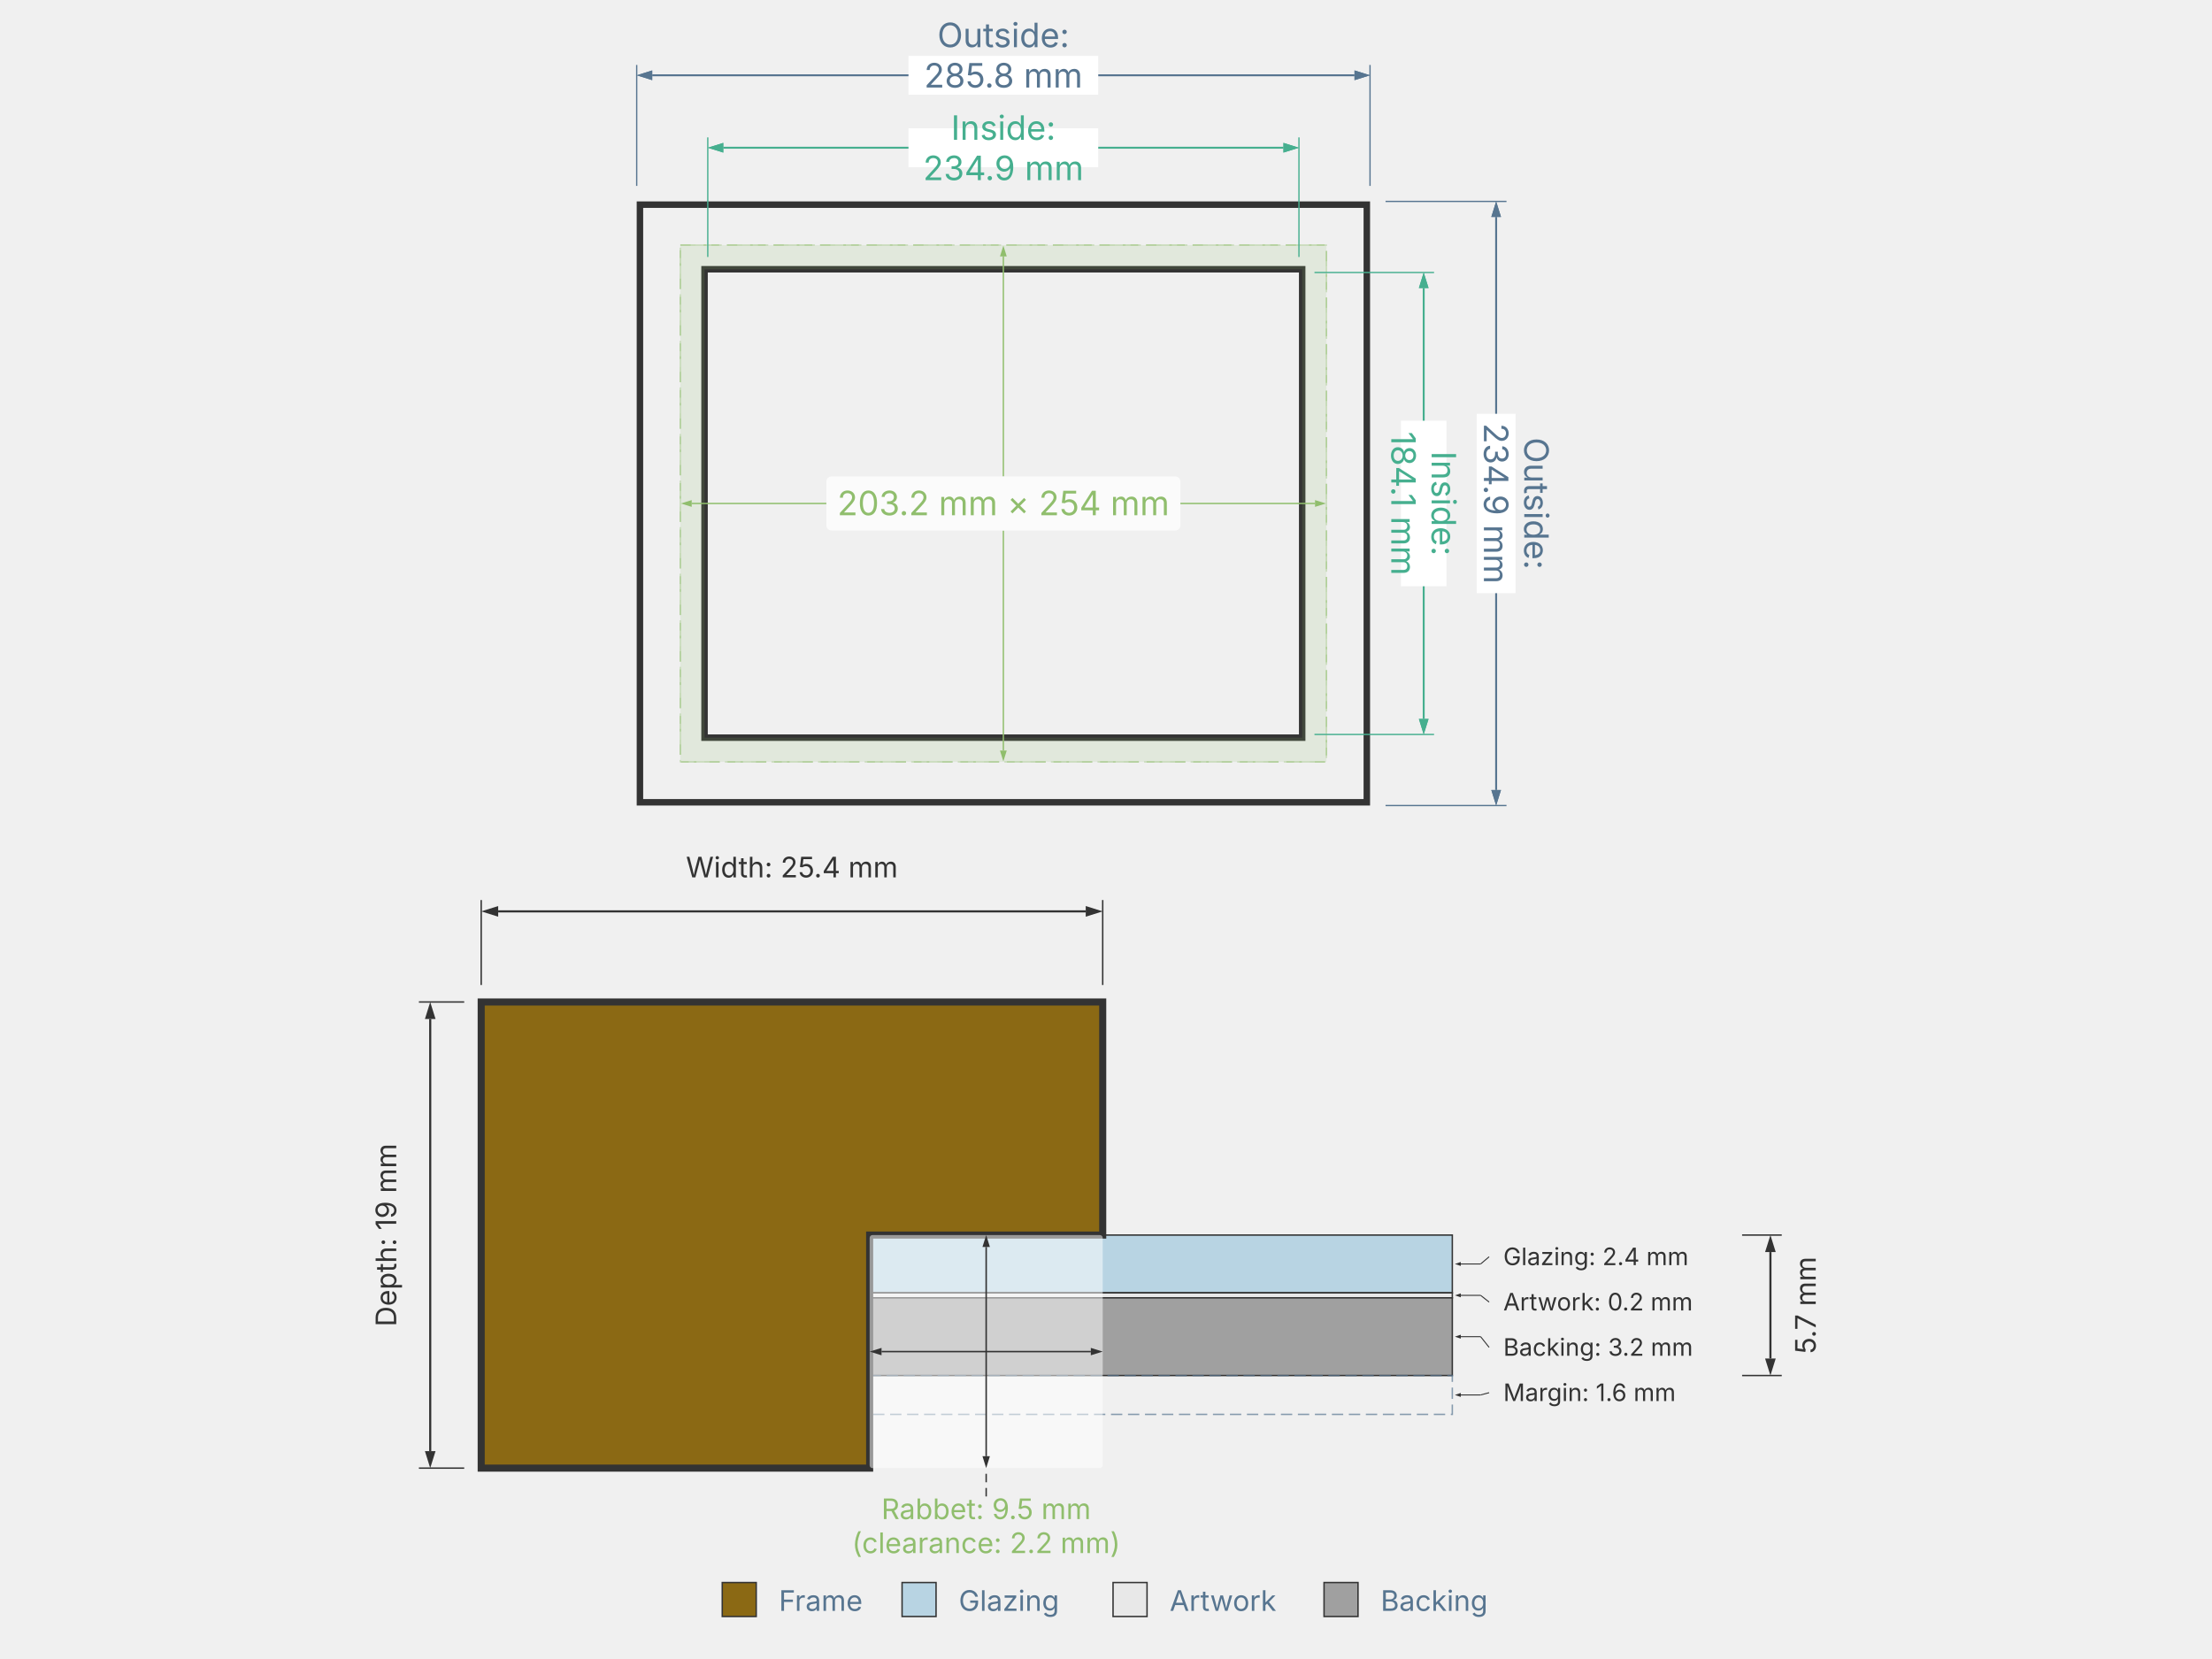
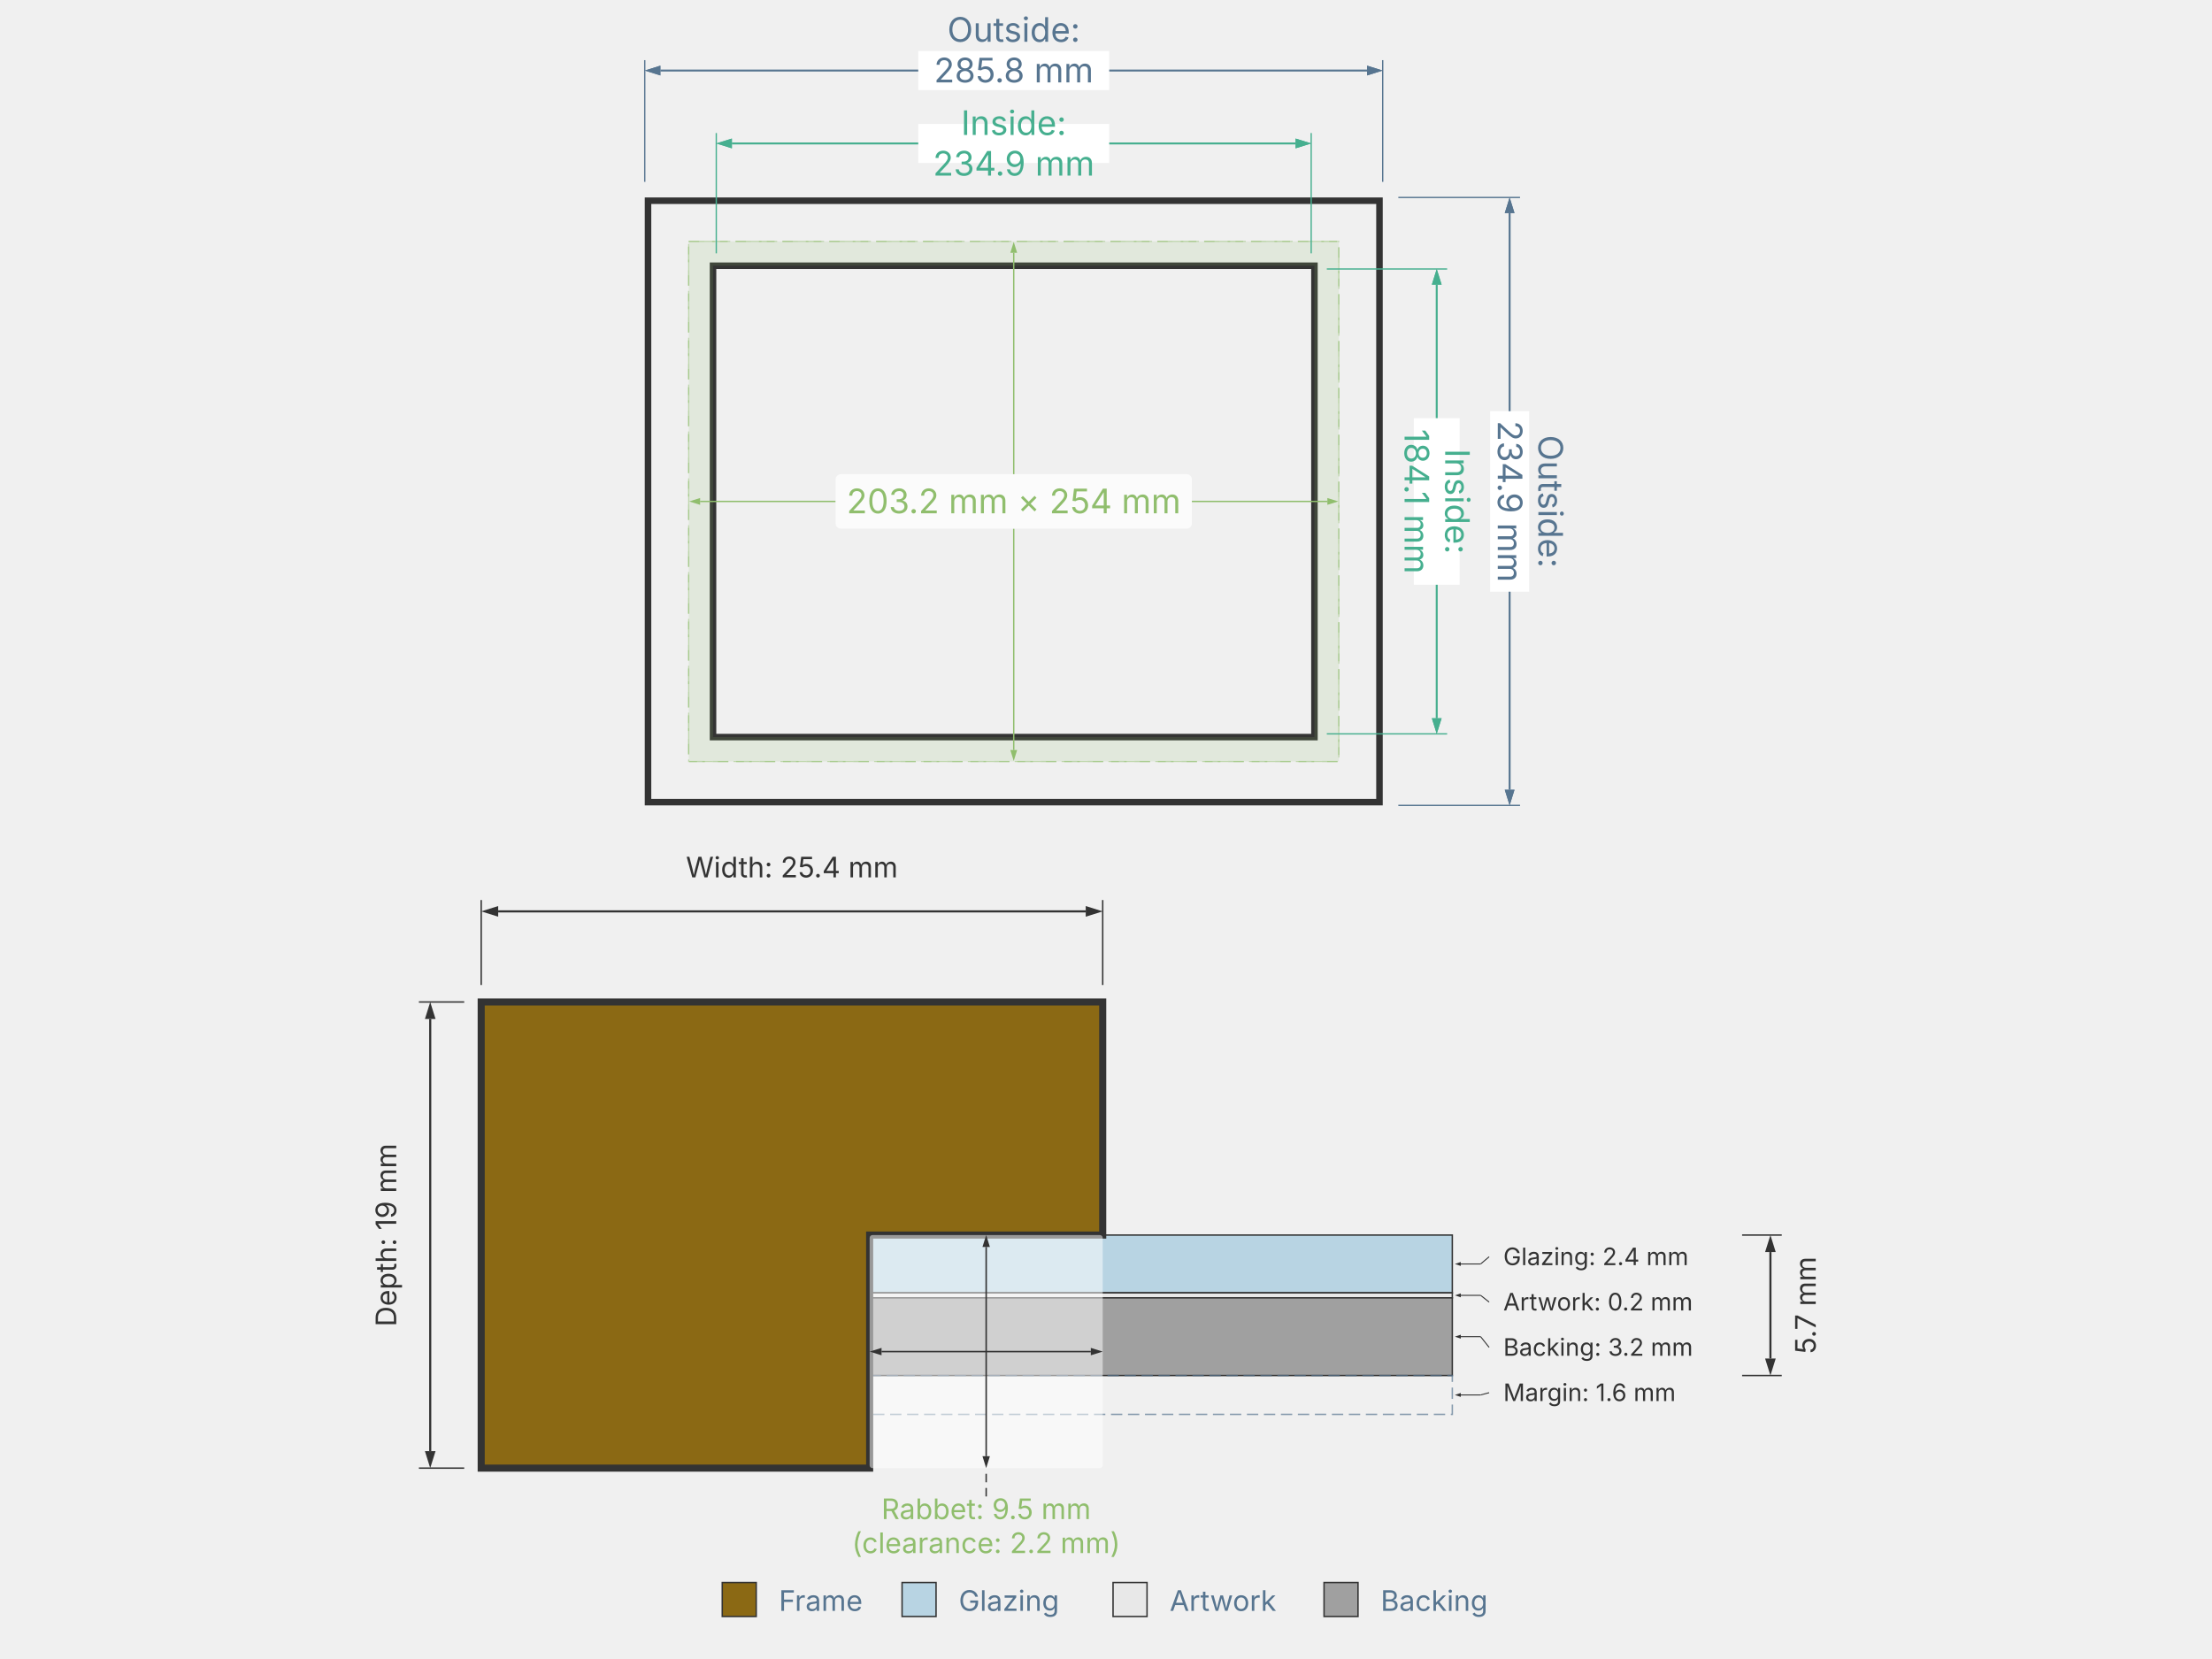
<svg xmlns="http://www.w3.org/2000/svg" viewBox="0 0 800.00 600.00">
-   <g id="plan-view" transform="translate(-11.40, 7.58) scale(0.9357)">
+   <g id="plan-view" transform="translate(-10.01, 5.74) scale(0.9416)">
    <defs>
      <pattern id="hatch" patternUnits="userSpaceOnUse" width="4" height="4">
        <path d="M-1,1 l2,-2 M0,4 l4,-4 M3,5 l2,-2" stroke="#CCCCCC" stroke-width="0.5" />
      </pattern>
    </defs>
    <g id="geometry">
      <rect x="259.53" y="71.00" width="280.95" height="231.00" stroke="#333333" stroke-width="2.5" fill="none" />
      <rect x="284.50" y="95.97" width="231.00" height="181.05" stroke="#333333" stroke-width="2.5" fill="none" />
    </g>
    <g id="rabbet-overlap">
      <path d="M275.14,86.61 h249.73 v199.78 h-249.73 Z M284.50,95.97 v181.05 h231.00 v-181.05 Z" fill="#90be6d" fill-opacity="0.15" fill-rule="evenodd" stroke="none" />
      <rect x="275.14" y="86.61" width="249.73" height="199.78" fill="none" stroke="#90be6d" stroke-width="0.40" stroke-dasharray="4,2" stroke-opacity="0.5" />
    </g>
    <g id="content-boundary">
      <rect x="275.14" y="86.61" width="249.73" height="199.78" stroke="#90be6d" stroke-width="0.5" stroke-dasharray="6,3" fill="none" opacity="0.5" />
    </g>
    <g id="dimensions">
      <g class="dimension">
        <line x1="285.75" y1="91.22" x2="285.75" y2="45.00" stroke="#46af8f" stroke-width="0.5" />
        <line x1="514.25" y1="91.22" x2="514.25" y2="45.00" stroke="#46af8f" stroke-width="0.5" />
        <polygon points="285.75,49.00 291.75,50.88 291.75,47.12" fill="#46af8f" data-arrow="true" />
        <line x1="291.75" y1="49.00" x2="508.25" y2="49.00" stroke="#46af8f" stroke-width="0.75" />
        <polygon points="514.25,49.00 508.25,47.12 508.25,50.88" fill="#46af8f" data-arrow="true" />
        <rect x="363.33" y="41.50" width="73.34" height="15.00" fill="#FFFFFF" stroke="none" />
        <polygon points="285.75,49.00 291.75,50.88 291.75,47.12" fill="#46af8f" data-arrow="true" />
        <polygon points="514.25,49.00 508.25,47.12 508.25,50.88" fill="#46af8f" data-arrow="true" />
      </g>
      <g class="dimension">
        <line x1="258.28" y1="63.75" x2="258.28" y2="17.00" stroke="#577590" stroke-width="0.5" />
        <line x1="541.72" y1="63.75" x2="541.72" y2="17.00" stroke="#577590" stroke-width="0.5" />
        <polygon points="258.28,21.00 264.28,22.88 264.28,19.12" fill="#577590" data-arrow="true" />
        <line x1="264.28" y1="21.00" x2="535.72" y2="21.00" stroke="#577590" stroke-width="0.75" />
        <polygon points="541.72,21.00 535.72,19.12 535.72,22.88" fill="#577590" data-arrow="true" />
        <rect x="363.33" y="13.50" width="73.34" height="15.00" fill="#FFFFFF" stroke="none" />
        <polygon points="258.28,21.00 264.28,22.88 264.28,19.12" fill="#577590" data-arrow="true" />
        <polygon points="541.72,21.00 535.72,19.12 535.72,22.88" fill="#577590" data-arrow="true" />
      </g>
      <g class="dimension">
        <line x1="520.25" y1="97.22" x2="566.47" y2="97.22" stroke="#46af8f" stroke-width="0.5" />
        <line x1="520.25" y1="275.78" x2="566.47" y2="275.78" stroke="#46af8f" stroke-width="0.5" />
        <polygon points="562.47,97.22 560.60,103.22 564.35,103.22" fill="#46af8f" data-arrow="true" />
        <line x1="562.47" y1="103.22" x2="562.47" y2="269.78" stroke="#46af8f" stroke-width="0.75" />
        <polygon points="562.47,275.78 564.35,269.78 560.60,269.78" fill="#46af8f" data-arrow="true" />
        <rect x="553.67" y="154.51" width="17.60" height="63.99" fill="#FFFFFF" stroke="none" />
        <polygon points="562.47,97.22 560.60,103.22 564.35,103.22" fill="#46af8f" data-arrow="true" />
        <polygon points="562.47,275.78 564.35,269.78 560.60,269.78" fill="#46af8f" data-arrow="true" />
      </g>
      <g class="dimension">
        <line x1="547.72" y1="69.75" x2="594.47" y2="69.75" stroke="#577590" stroke-width="0.5" />
        <line x1="547.72" y1="303.25" x2="594.47" y2="303.25" stroke="#577590" stroke-width="0.5" />
        <polygon points="590.47,69.75 588.60,75.75 592.35,75.75" fill="#577590" data-arrow="true" />
        <line x1="590.47" y1="75.75" x2="590.47" y2="297.25" stroke="#577590" stroke-width="0.75" />
        <polygon points="590.47,303.25 592.35,297.25 588.60,297.25" fill="#577590" data-arrow="true" />
        <rect x="582.97" y="151.83" width="15.00" height="69.34" fill="#FFFFFF" stroke="none" />
        <polygon points="590.47,69.75 588.60,75.75 592.35,75.75" fill="#577590" data-arrow="true" />
        <polygon points="590.47,303.25 592.35,297.25 588.60,297.25" fill="#577590" data-arrow="true" />
      </g>
-       <text transform="translate(400.00, 41.20)" fill="#46af8f" font-family="Inter, system-ui, -apple-system, sans-serif" font-size="13px" text-anchor="middle" dominant-baseline="central">Inside:</text>
-       <text transform="translate(400.00, 56.80)" fill="#46af8f" font-family="Inter, system-ui, -apple-system, sans-serif" font-size="13px" text-anchor="middle" dominant-baseline="central">234.9 mm</text>
-       <text transform="translate(400.00, 5.40)" fill="#577590" font-family="Inter, system-ui, -apple-system, sans-serif" font-size="13px" text-anchor="middle" dominant-baseline="central">Outside:</text>
-       <text transform="translate(400.00, 21.00)" fill="#577590" font-family="Inter, system-ui, -apple-system, sans-serif" font-size="13px" text-anchor="middle" dominant-baseline="central">285.8 mm</text>
-       <text transform="rotate(90 570.27 186.50)" x="570.27" y="186.50" fill="#46af8f" font-family="Inter, system-ui, -apple-system, sans-serif" font-size="13px" text-anchor="middle" dominant-baseline="central">Inside:</text>
-       <text transform="rotate(90 554.67 186.50)" x="554.67" y="186.50" fill="#46af8f" font-family="Inter, system-ui, -apple-system, sans-serif" font-size="13px" text-anchor="middle" dominant-baseline="central">184.1 mm</text>
-       <text transform="rotate(90 606.07 186.50)" x="606.07" y="186.50" fill="#577590" font-family="Inter, system-ui, -apple-system, sans-serif" font-size="13px" text-anchor="middle" dominant-baseline="central">Outside:</text>
-       <text transform="rotate(90 590.47 186.50)" x="590.47" y="186.50" fill="#577590" font-family="Inter, system-ui, -apple-system, sans-serif" font-size="13px" text-anchor="middle" dominant-baseline="central">234.9 mm</text>
+       <text transform="translate(400.00, 45.75)" fill="#46af8f" font-family="Inter, system-ui, -apple-system, sans-serif" font-size="13px" text-anchor="middle">Inside:</text>
+       <text transform="translate(400.00, 61.35)" fill="#46af8f" font-family="Inter, system-ui, -apple-system, sans-serif" font-size="13px" text-anchor="middle">234.9 mm</text>
+       <text transform="translate(400.00, 9.95)" fill="#577590" font-family="Inter, system-ui, -apple-system, sans-serif" font-size="13px" text-anchor="middle">Outside:</text>
+       <text transform="translate(400.00, 25.55)" fill="#577590" font-family="Inter, system-ui, -apple-system, sans-serif" font-size="13px" text-anchor="middle">285.8 mm</text>
+       <text transform="rotate(90 570.27 186.50)" x="570.27" y="191.05" fill="#46af8f" font-family="Inter, system-ui, -apple-system, sans-serif" font-size="13px" text-anchor="middle">Inside:</text>
+       <text transform="rotate(90 554.67 186.50)" x="554.67" y="191.05" fill="#46af8f" font-family="Inter, system-ui, -apple-system, sans-serif" font-size="13px" text-anchor="middle">184.1 mm</text>
+       <text transform="rotate(90 606.07 186.50)" x="606.07" y="191.05" fill="#577590" font-family="Inter, system-ui, -apple-system, sans-serif" font-size="13px" text-anchor="middle">Outside:</text>
+       <text transform="rotate(90 590.47 186.50)" x="590.47" y="191.05" fill="#577590" font-family="Inter, system-ui, -apple-system, sans-serif" font-size="13px" text-anchor="middle">234.9 mm</text>
    </g>
    <g id="artwork-indicator">
      <polygon points="275.34,186.50 279.54,187.81 279.54,185.19" fill="#90be6d" data-arrow="true" />
      <line x1="279.54" y1="186.50" x2="331.59" y2="186.50" stroke="#90be6d" stroke-width="0.525" />
      <line x1="468.41" y1="186.50" x2="520.46" y2="186.50" stroke="#90be6d" stroke-width="0.525" />
      <polygon points="524.66,186.50 520.46,185.19 520.46,187.81" fill="#90be6d" data-arrow="true" />
      <polygon points="400.00,86.81 398.69,91.01 401.31,91.01" fill="#90be6d" data-arrow="true" />
      <line x1="400.00" y1="91.01" x2="400.00" y2="176.05" stroke="#90be6d" stroke-width="0.525" />
      <line x1="400.00" y1="196.95" x2="400.00" y2="281.99" stroke="#90be6d" stroke-width="0.525" />
      <polygon points="400.00,286.19 401.31,281.99 398.69,281.99" fill="#90be6d" data-arrow="true" />
      <rect x="331.59" y="176.05" width="136.83" height="20.90" fill="#FFFFFF" fill-opacity="0.75" stroke="none" rx="2" />
      <text transform="translate(400.00, 191.05)" fill="#90be6d" font-family="Inter, system-ui, -apple-system, sans-serif" font-size="13.00px" text-anchor="middle">203.2 mm × 254 mm</text>
    </g>
  </g>
  <g id="section-view" transform="translate(-9.69, 310.15) scale(1.0242)">
    <defs>
      <pattern id="hatch" patternUnits="userSpaceOnUse" width="4" height="4">
        <path d="M-1,1 l2,-2 M0,4 l4,-4 M3,5 l2,-2" stroke="#CCCCCC" stroke-width="0.5" />
      </pattern>
    </defs>
    <g id="section-content" transform="translate(-2.88, 0)">
      <g id="section-geometry">
        <rect x="319.43" y="133.30" width="205.75" height="20.41" stroke="#333333" stroke-width="0.5" fill="#B8D4E3" />
        <rect x="319.43" y="153.71" width="205.75" height="1.76" stroke="#333333" stroke-width="0.5" fill="#E8E8E8" />
        <rect x="319.43" y="155.47" width="205.75" height="27.43" stroke="#333333" stroke-width="0.5" fill="#A0A0A0" />
        <rect x="319.43" y="182.90" width="205.75" height="13.72" stroke="#577590" stroke-width="0.5" stroke-dasharray="4,2" fill="none" opacity="0.7" />
        <polygon points="182.26,51.00 401.73,51.00 401.73,133.30 319.43,133.30 319.43,215.60 182.26,215.60" stroke="#333333" stroke-width="2.5" fill="#8B6914" />
      </g>
      <g id="section-dimensions">
        <line x1="176.26" y1="51.00" x2="160.26" y2="51.00" stroke="#333333" stroke-width="0.5" />
        <line x1="176.26" y1="215.60" x2="160.26" y2="215.60" stroke="#333333" stroke-width="0.5" />
        <polygon points="164.26,51.00 162.39,57.00 166.14,57.00" fill="#333333" data-arrow="true" />
        <line x1="164.26" y1="57.00" x2="164.26" y2="209.60" stroke="#333333" stroke-width="0.75" />
        <polygon points="164.26,215.60 166.14,209.60 162.39,209.60" fill="#333333" data-arrow="true" />
        <text x="152.26" y="133.30" fill="#333333" font-family="Inter, system-ui, -apple-system, sans-serif" font-size="10px" text-anchor="middle" transform="rotate(-90 152.26 133.30)">Depth: 19 mm</text>
        <line x1="182.26" y1="45.00" x2="182.26" y2="15.00" stroke="#333333" stroke-width="0.5" />
        <line x1="401.73" y1="45.00" x2="401.73" y2="15.00" stroke="#333333" stroke-width="0.5" />
        <polygon points="182.26,19.00 188.26,20.88 188.26,17.12" fill="#333333" data-arrow="true" />
        <line x1="188.26" y1="19.00" x2="395.73" y2="19.00" stroke="#333333" stroke-width="0.75" />
        <polygon points="401.73,19.00 395.73,17.12 395.73,20.88" fill="#333333" data-arrow="true" />
        <text transform="translate(291.99, 7.00)" fill="#333333" font-family="Inter, system-ui, -apple-system, sans-serif" font-size="10px" text-anchor="middle">Width: 25.4 mm</text>
        <rect x="319.43" y="133.30" width="82.30" height="82.30" fill="#FFFFFF" fill-opacity="0.5" stroke="none" rx="1" />
        <polygon points="319.43,174.45 323.63,175.76 323.63,173.14" fill="#333333" data-arrow="true" />
        <line x1="323.63" y1="174.45" x2="397.53" y2="174.45" stroke="#333333" stroke-width="0.525" />
        <polygon points="401.73,174.45 397.53,173.14 397.53,175.76" fill="#333333" data-arrow="true" />
        <polygon points="360.58,133.30 359.27,137.50 361.89,137.50" fill="#333333" data-arrow="true" />
        <line x1="360.58" y1="137.50" x2="360.58" y2="211.40" stroke="#333333" stroke-width="0.525" />
        <polygon points="360.58,215.60 361.89,211.40 359.27,211.40" fill="#333333" data-arrow="true" />
        <polygon points="526.08,143.51 528.18,144.21 528.18,142.81" fill="#333333" data-arrow="true" />
        <line x1="528.18" y1="143.51" x2="535.18" y2="143.51" stroke="#333333" stroke-width="0.35" />
        <line x1="535.18" y1="143.51" x2="538.18" y2="140.96" stroke="#333333" stroke-width="0.35" />
        <text transform="translate(543.18, 143.92)" fill="#333333" font-family="Inter, system-ui, -apple-system, sans-serif" font-size="8.5px">Glazing: 2.4 mm</text>
        <polygon points="526.08,154.59 528.18,155.29 528.18,153.89" fill="#333333" data-arrow="true" />
        <line x1="528.18" y1="154.59" x2="535.18" y2="154.59" stroke="#333333" stroke-width="0.35" />
        <line x1="535.18" y1="154.59" x2="538.18" y2="156.96" stroke="#333333" stroke-width="0.35" />
        <text transform="translate(543.18, 159.92)" fill="#333333" font-family="Inter, system-ui, -apple-system, sans-serif" font-size="8.5px">Artwork: 0.2 mm</text>
        <polygon points="526.08,169.18 528.18,169.88 528.18,168.48" fill="#333333" data-arrow="true" />
        <line x1="528.18" y1="169.18" x2="535.18" y2="169.18" stroke="#333333" stroke-width="0.35" />
        <line x1="535.18" y1="169.18" x2="538.18" y2="172.96" stroke="#333333" stroke-width="0.35" />
        <text transform="translate(543.18, 175.92)" fill="#333333" font-family="Inter, system-ui, -apple-system, sans-serif" font-size="8.5px">Backing: 3.2 mm</text>
        <polygon points="526.08,189.76 528.18,190.46 528.18,189.06" fill="#333333" data-arrow="true" />
        <line x1="528.18" y1="189.76" x2="535.18" y2="189.76" stroke="#333333" stroke-width="0.35" />
        <line x1="535.18" y1="189.76" x2="538.18" y2="188.96" stroke="#333333" stroke-width="0.35" />
        <text transform="translate(543.18, 191.92)" fill="#333333" font-family="Inter, system-ui, -apple-system, sans-serif" font-size="8.5px">Margin: 1.6 mm</text>
        <line x1="627.51" y1="133.30" x2="641.51" y2="133.30" stroke="#333333" stroke-width="0.5" />
        <line x1="627.51" y1="182.90" x2="641.51" y2="182.90" stroke="#333333" stroke-width="0.5" />
        <polygon points="637.51,133.30 635.63,139.30 639.38,139.30" fill="#333333" data-arrow="true" />
        <line x1="637.51" y1="139.30" x2="637.51" y2="176.90" stroke="#333333" stroke-width="0.75" />
        <polygon points="637.51,182.90 639.38,176.90 635.63,176.90" fill="#333333" data-arrow="true" />
        <text x="653.51" y="158.10" fill="#333333" font-family="Inter, system-ui, -apple-system, sans-serif" font-size="10px" text-anchor="middle" transform="rotate(-90 653.51 158.10)">5.7 mm</text>
        <line x1="360.58" y1="217.60" x2="360.58" y2="227.60" stroke="#333333" stroke-width="0.5" stroke-dasharray="3,2" />
        <text transform="translate(360.58, 233.60)" fill="#90be6d" font-family="Inter, system-ui, -apple-system, sans-serif" font-size="10px" text-anchor="middle">Rabbet: 9.5 mm</text>
        <text transform="translate(360.58, 245.60)" fill="#90be6d" font-family="Inter, system-ui, -apple-system, sans-serif" font-size="10px" text-anchor="middle">(clearance: 2.2 mm)</text>
      </g>
    </g>
    <g id="legend">
      <rect x="264.50" y="256.00" width="12" height="12" fill="#8B6914" stroke="#333333" stroke-width="0.5" />
      <text transform="translate(284.50, 266.00)" fill="#577590" font-family="Inter, system-ui, -apple-system, sans-serif" font-size="10px">Frame</text>
      <rect x="328.00" y="256.00" width="12" height="12" fill="#B8D4E3" stroke="#333333" stroke-width="0.5" />
      <text transform="translate(348.00, 266.00)" fill="#577590" font-family="Inter, system-ui, -apple-system, sans-serif" font-size="10px">Glazing</text>
      <rect x="402.50" y="256.00" width="12" height="12" fill="#E8E8E8" stroke="#333333" stroke-width="0.5" />
      <text transform="translate(422.50, 266.00)" fill="#577590" font-family="Inter, system-ui, -apple-system, sans-serif" font-size="10px">Artwork</text>
      <rect x="477.00" y="256.00" width="12" height="12" fill="#A0A0A0" stroke="#333333" stroke-width="0.5" />
      <text transform="translate(497.00, 266.00)" fill="#577590" font-family="Inter, system-ui, -apple-system, sans-serif" font-size="10px">Backing</text>
    </g>
  </g>
</svg>
